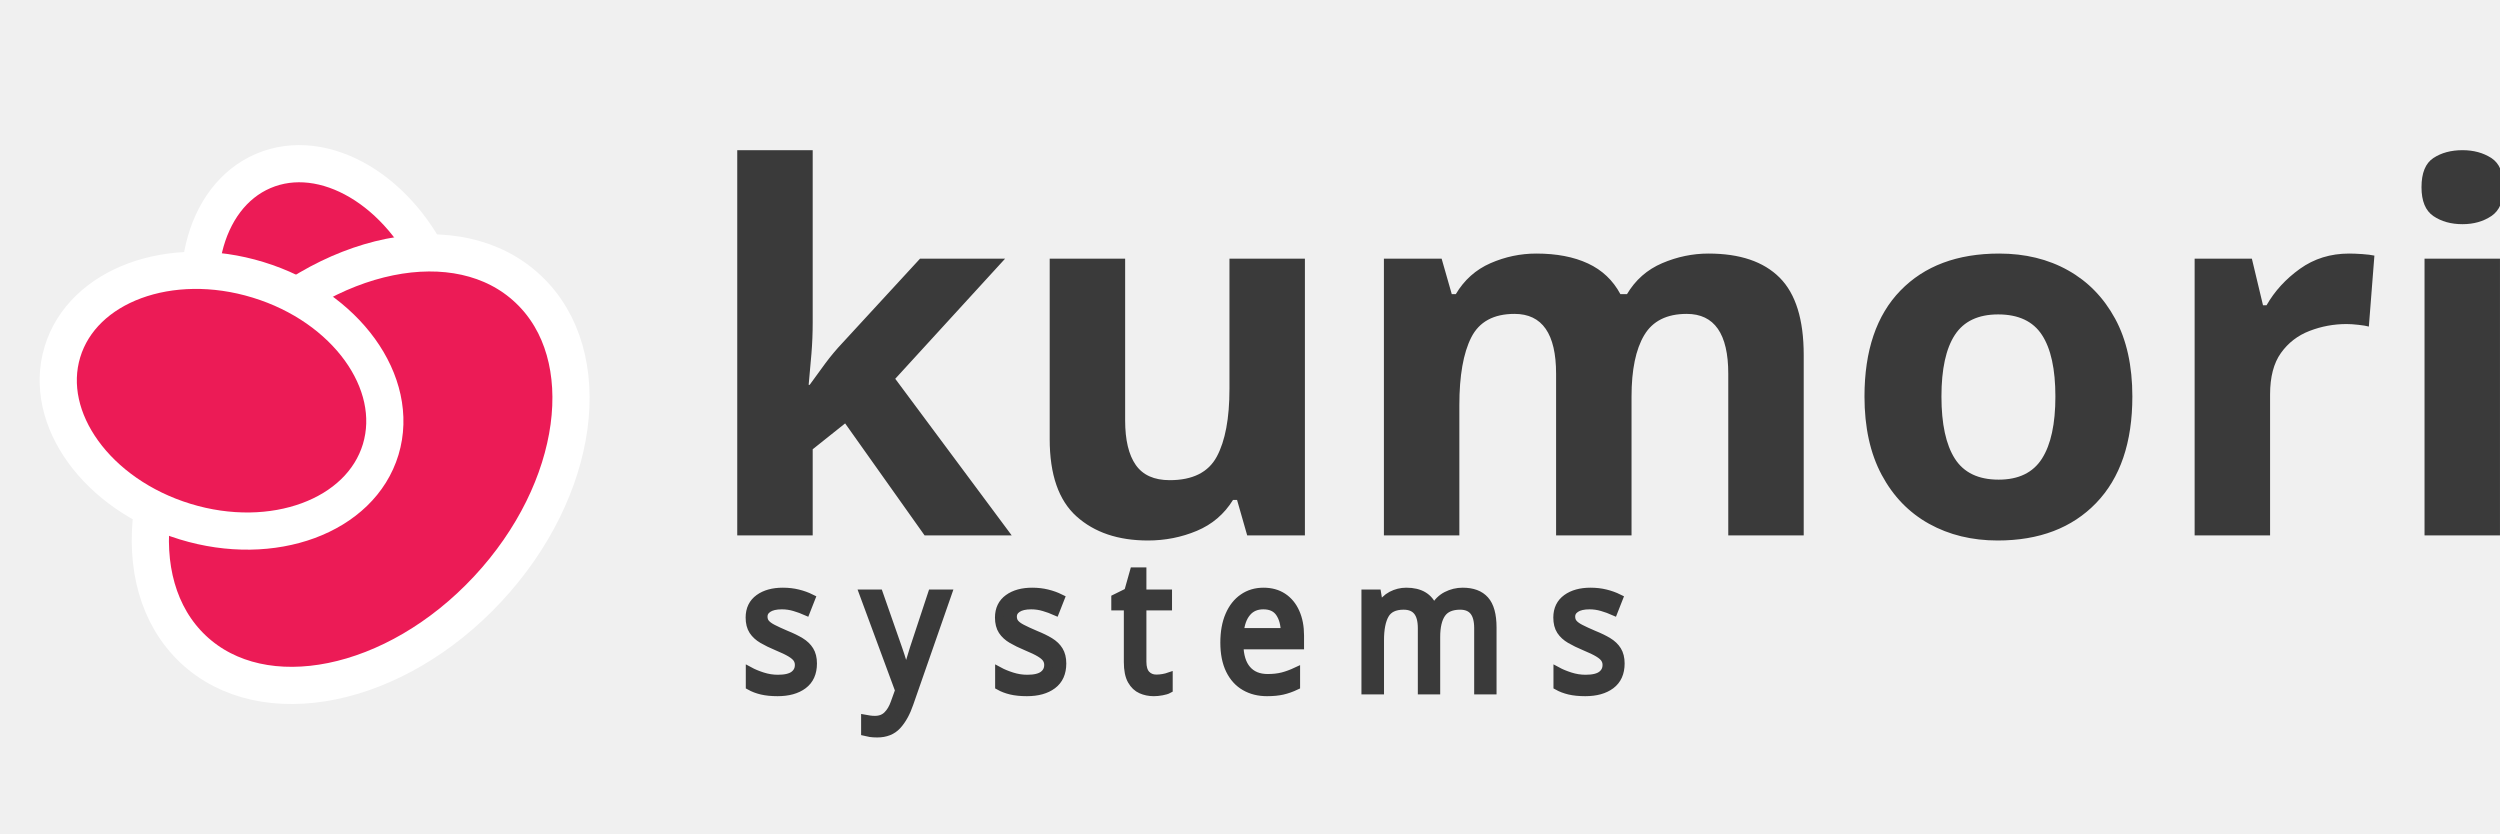
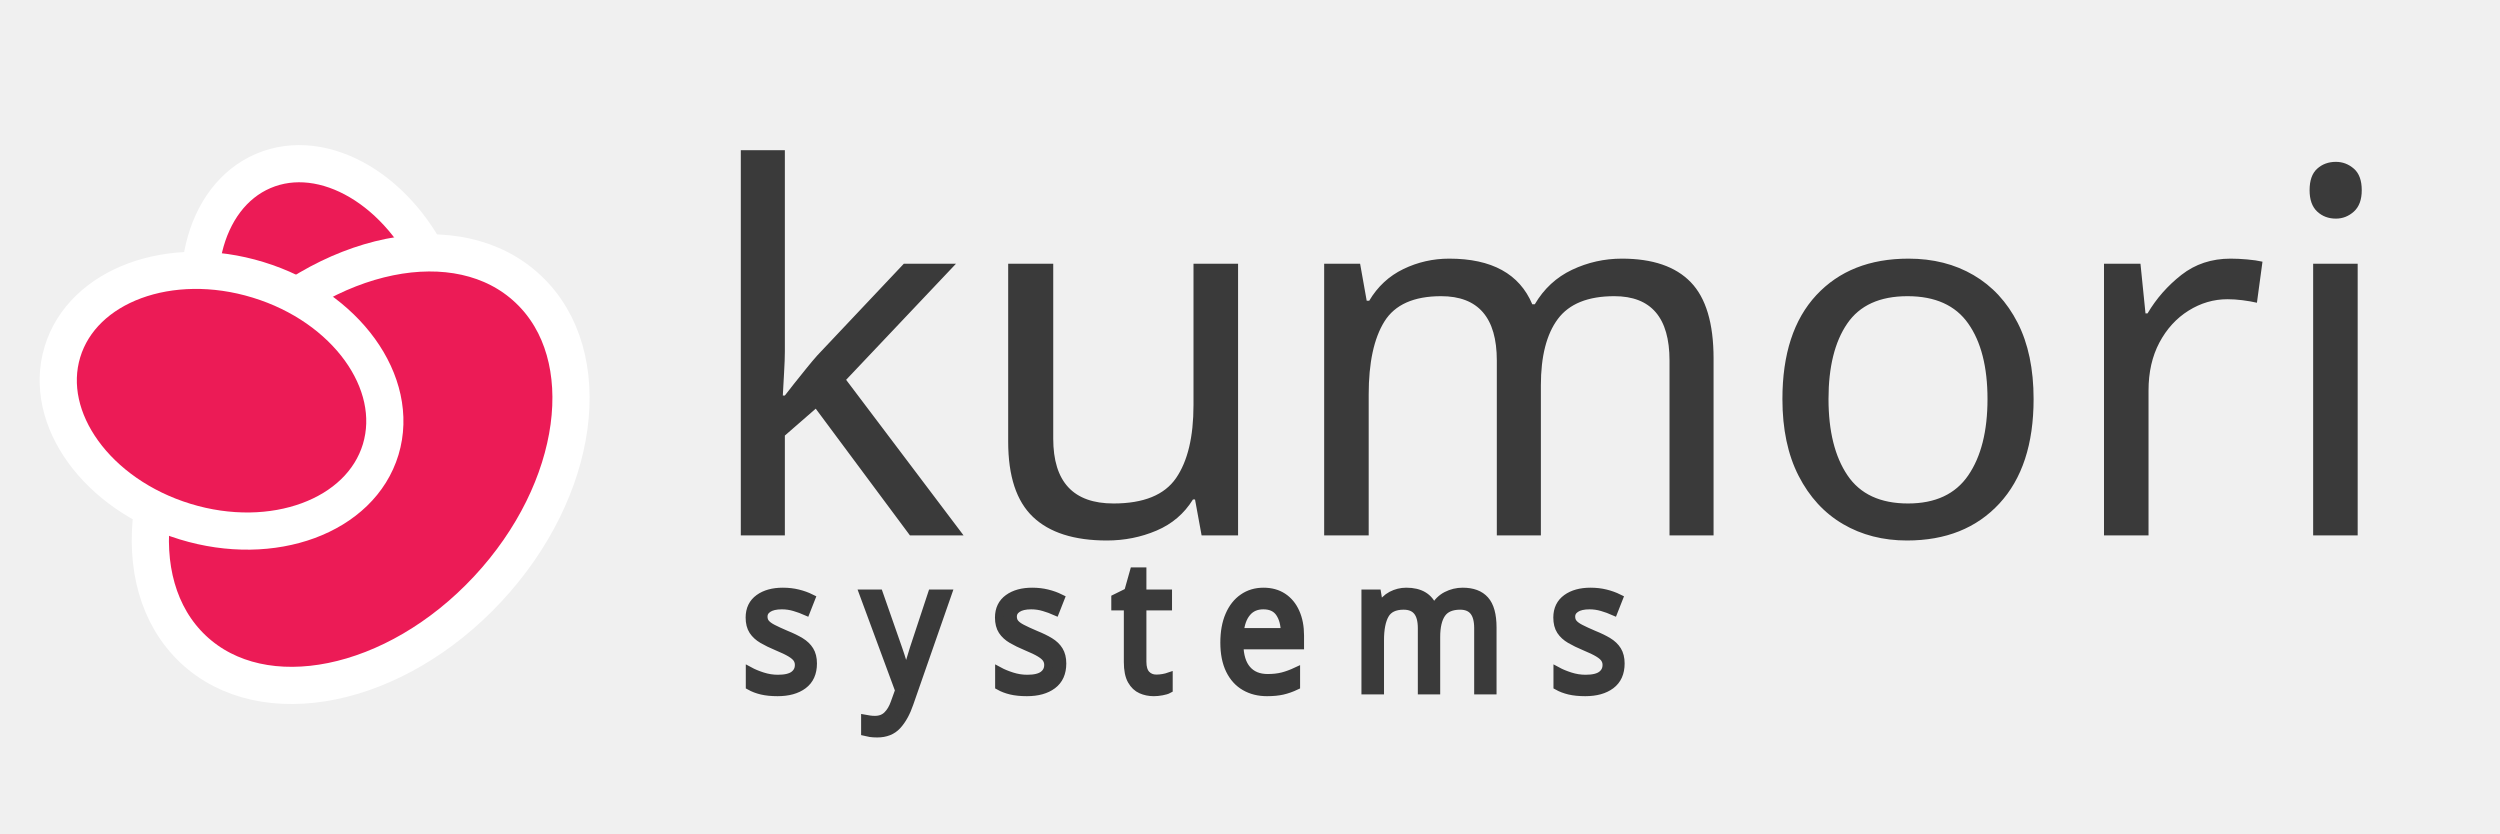
<svg xmlns="http://www.w3.org/2000/svg" version="1.1" id="Layer_1" x="0px" y="0px" width="900px" height="300px" viewBox="0 0 900 300" enable-background="new 0 0 900 300" xml:space="preserve">
-   <text transform="matrix(0.999 0 0 1 251.1895 192.751)" fill="#3A3A3A" font-family="Quicksand" font-weight="bolder" font-size="182.482">kumori</text>
+   <text transform="matrix(0.999 0 0 1 251.1895 192.751)" fill="#3A3A3A" font-family="Quicksand" font-weight="normal" font-size="182.482">kumori</text>
  <path fill="#EC1B56" stroke="#FFFFFF" stroke-width="13.386" stroke-miterlimit="10" d="M156.936,98.216  c12.521,29.578,4.965,61.166-16.853,70.523c-21.826,9.341-49.675-7.046-62.18-36.66c-12.53-29.58-4.965-61.175,16.852-70.524  C116.59,52.197,144.412,68.619,156.936,98.216z" />
  <path fill="#EC1B56" stroke="#FFFFFF" stroke-width="13.386" stroke-miterlimit="10" d="M175.543,212.078  c-33.327,35.784-80.815,45.444-106.065,21.583c-25.231-23.851-18.698-72.172,14.656-107.963  c33.335-35.747,80.813-45.437,106.063-21.566C215.458,127.975,208.888,176.306,175.543,212.078z" />
  <path fill="#EC1B56" stroke="#FFFFFF" stroke-width="13.386" stroke-miterlimit="10" d="M92.917,100.743  c31.632,9.672,51.371,37.029,44.137,61.059c-7.252,24.005-38.795,35.665-70.399,25.976c-31.686-9.697-51.451-37.027-44.189-61.067  C29.735,102.679,61.268,91.027,92.917,100.743z" />
  <g>
    <text transform="matrix(0.9207 0 0 1 266.8379 248.418)" fill="#3A3A3A" stroke="#3A3A3A" stroke-width="3.136" stroke-miterlimit="10" font-family="Quicksand" font-weight="normal" font-size="64.608">s y s t e m s</text>
  </g>
</svg>
